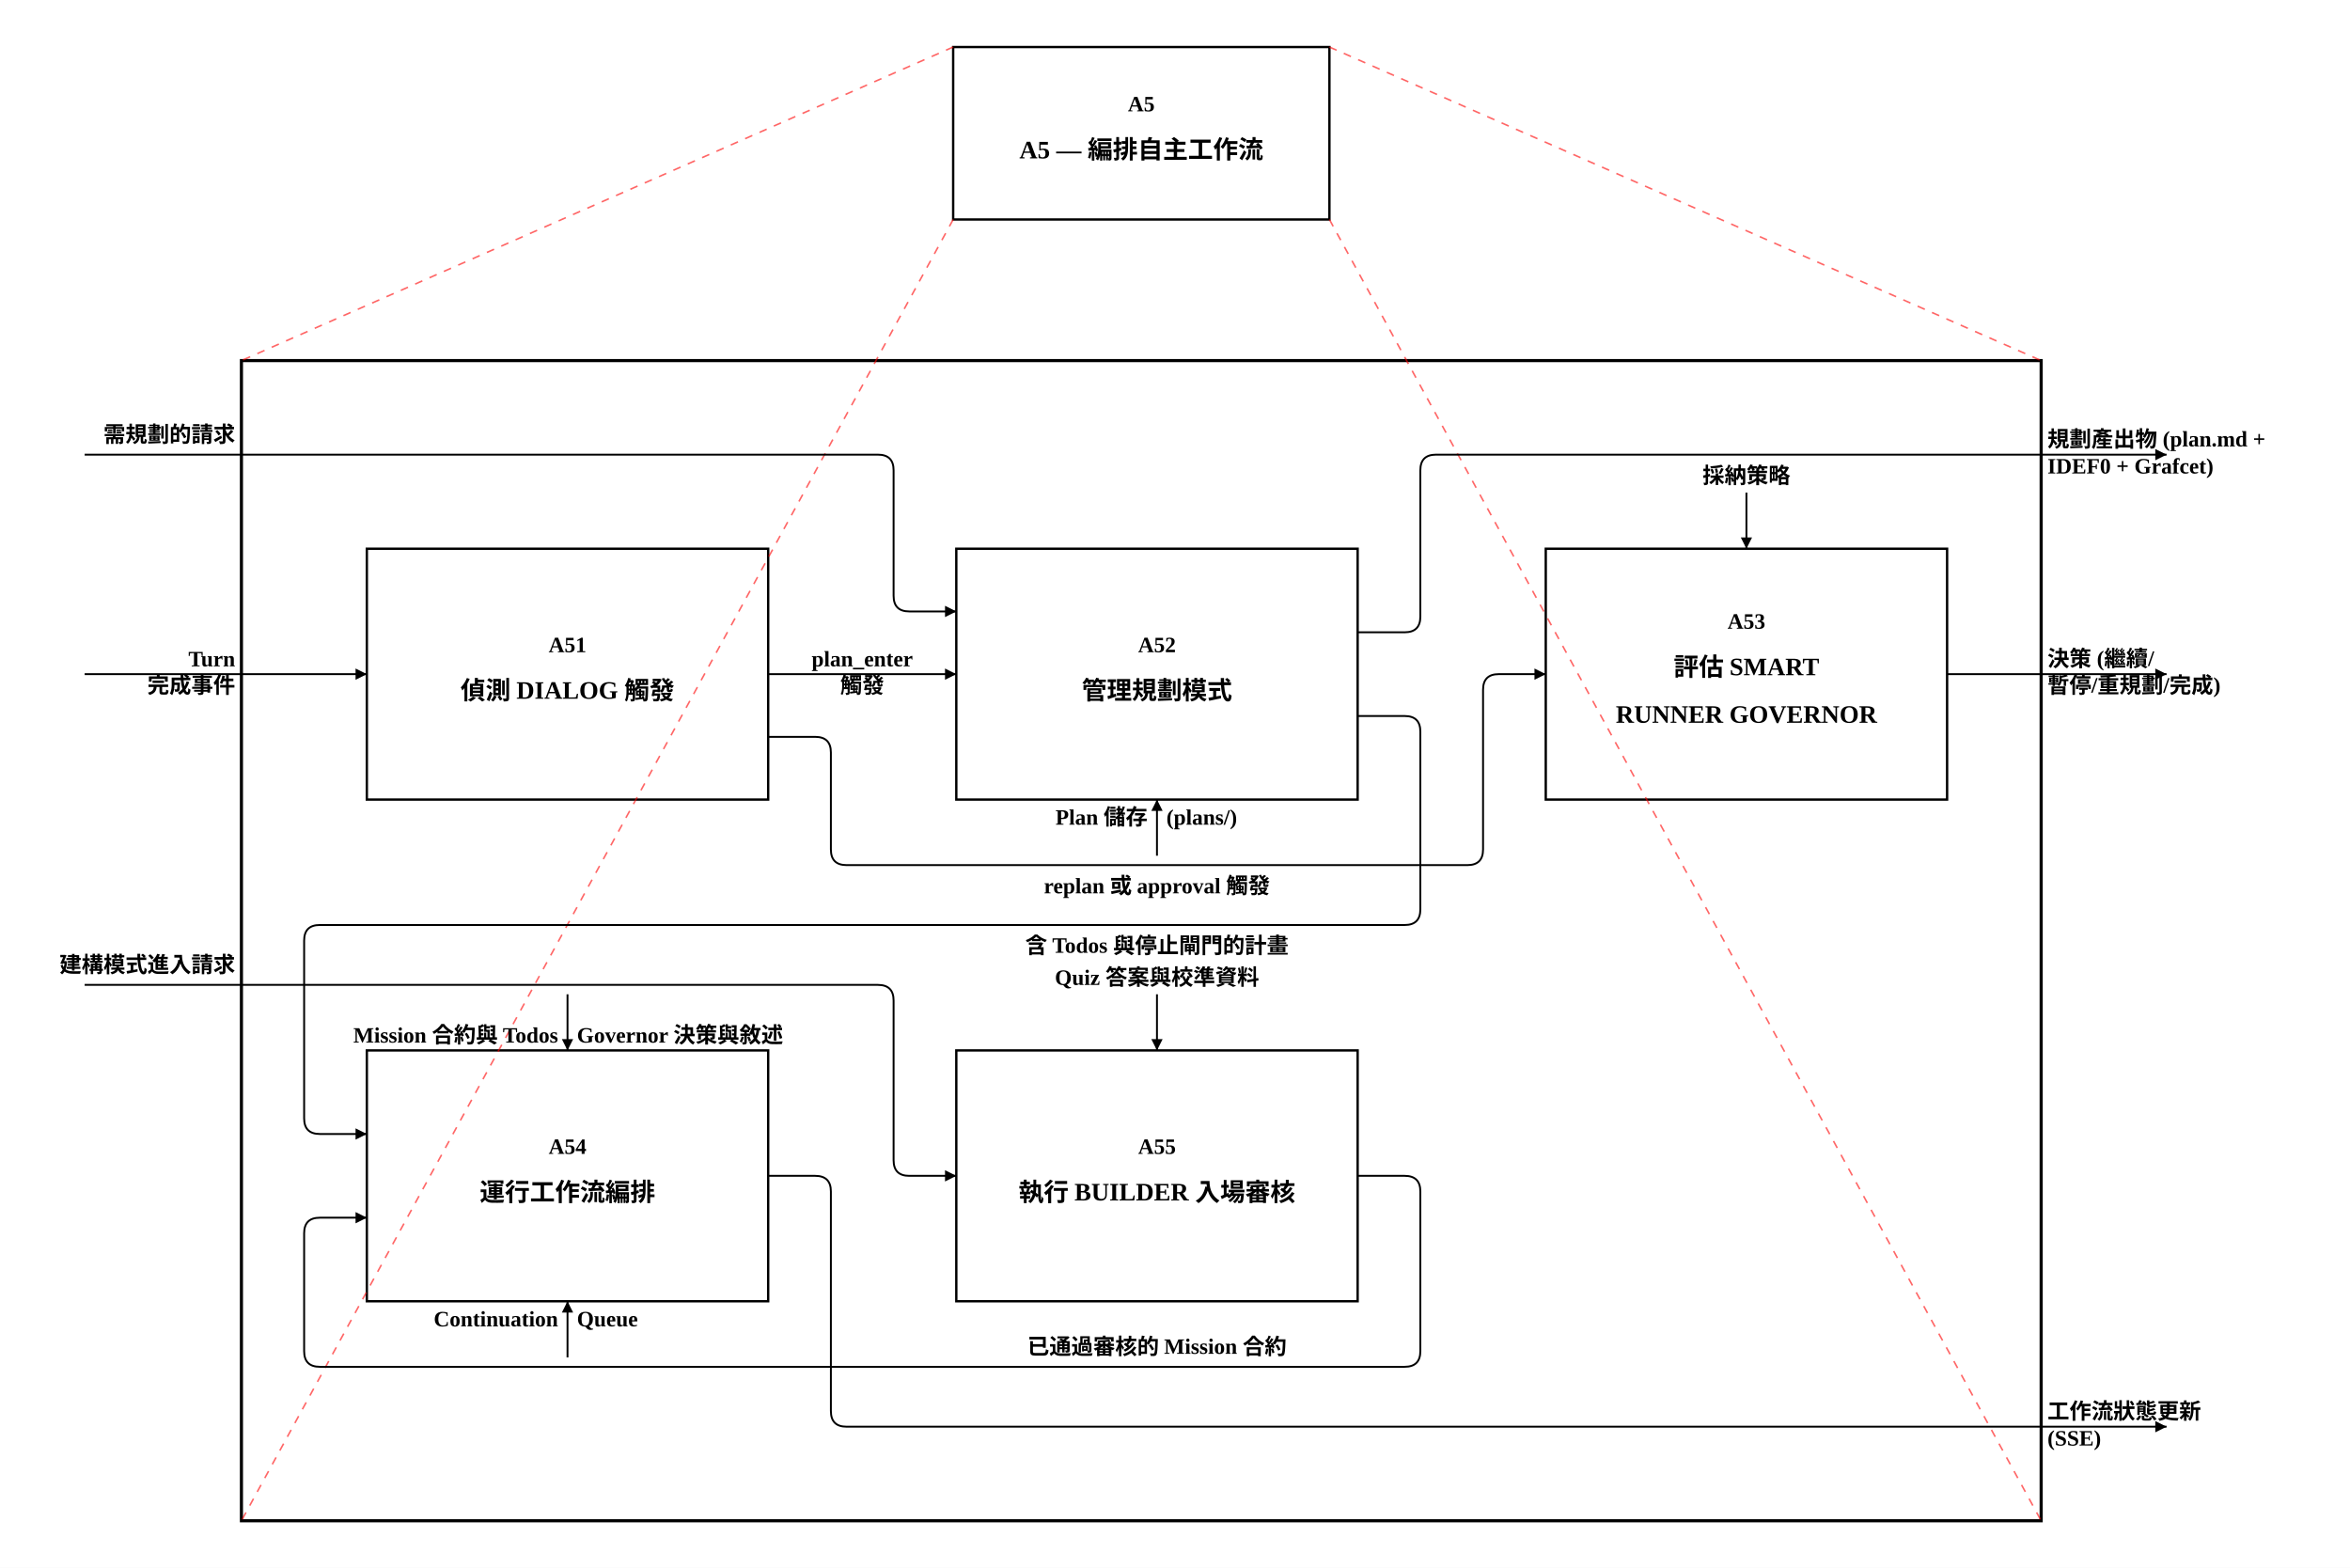
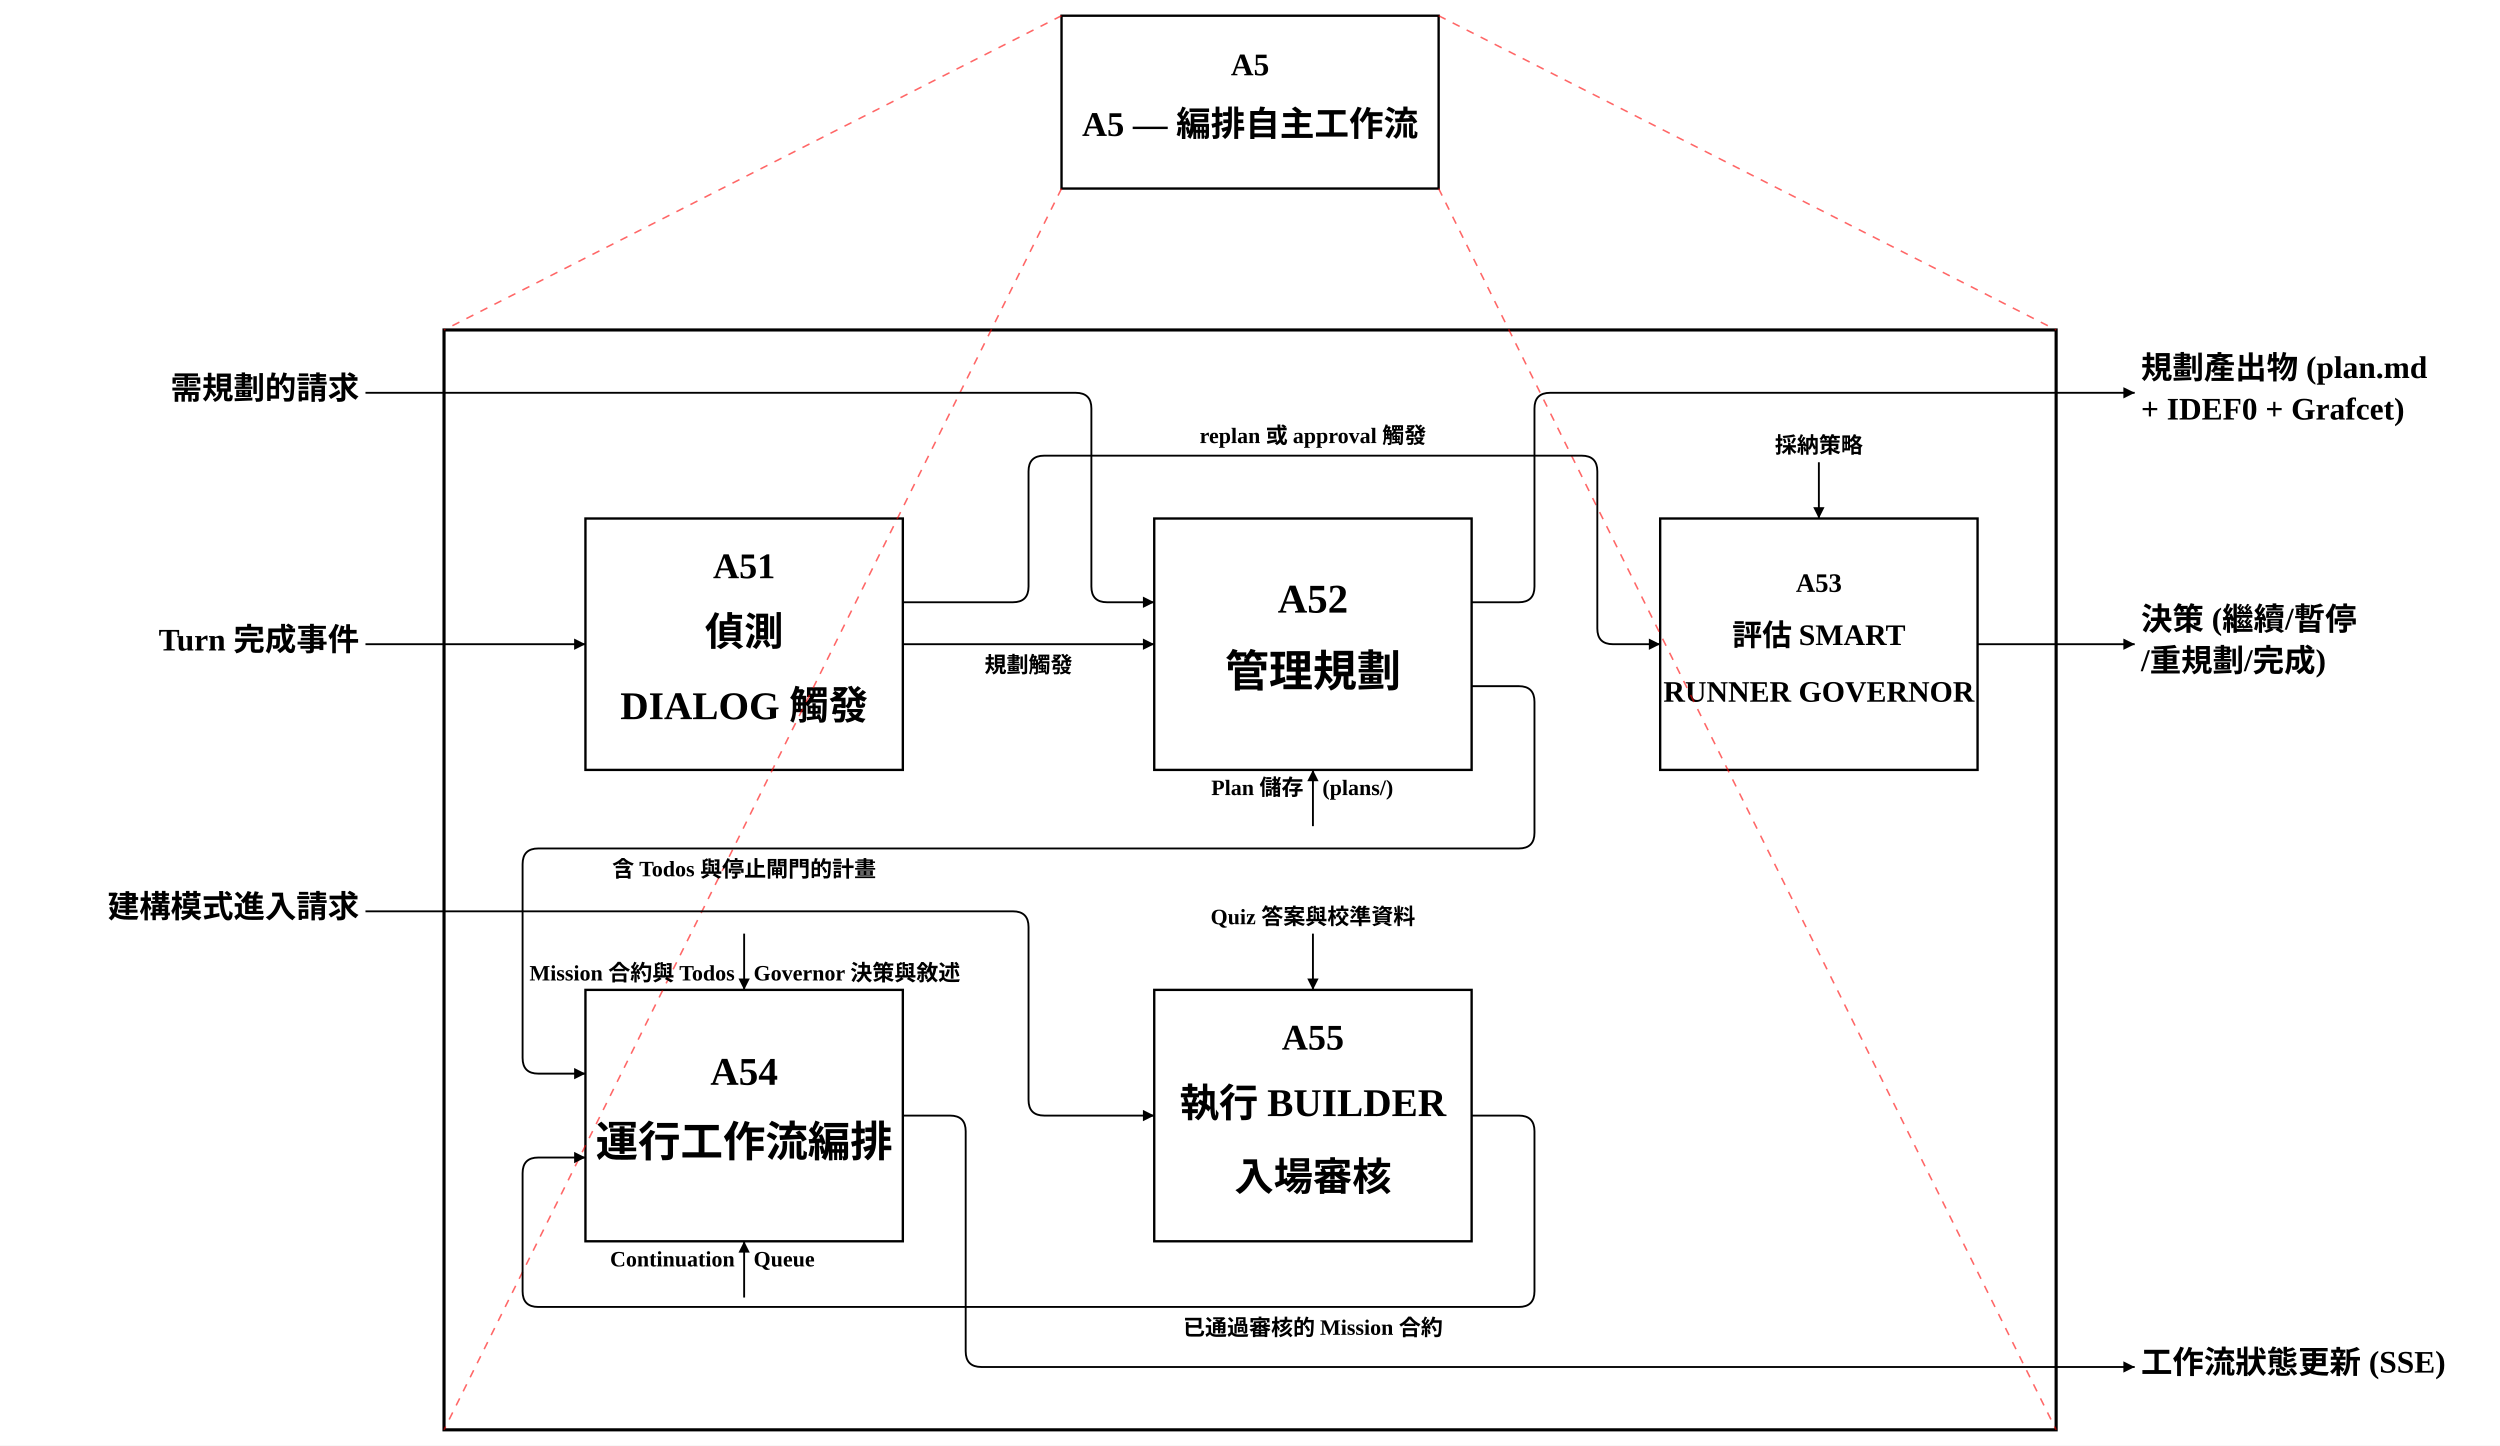
- <svg xmlns="http://www.w3.org/2000/svg" width="1499.0" height="1000.0" viewBox="-104.0 -250.0 1499.0 1000.0">
+ <svg xmlns="http://www.w3.org/2000/svg" width="1591.1" height="920.0" viewBox="-242.6 -210.0 1591.1 920.0">
  <defs>
    <marker id="arrow" viewBox="0 0 10 10" refX="10" refY="5" markerWidth="6" markerHeight="6" orient="auto-start-reverse">
      <path d="M 0 0 L 10 5 L 0 10 z" fill="black" />
    </marker>
    <marker id="call_arrow" viewBox="0 0 10 10" refX="10" refY="5" markerWidth="8" markerHeight="8" orient="auto-start-reverse">
      <path d="M 0 0 L 10 5 L 0 10 M 0 2 L 6 5 L 0 8" fill="none" stroke="black" stroke-width="1" />
    </marker>
  </defs>
-   <rect x="-104.0" y="-250.0" width="1499.0" height="1000.0" fill="white" />
-   <rect x="130.0" y="100.0" width="256.0" height="160.0" stroke="black" fill="white" stroke-width="1.5" data-id="A51" />
-   <text x="258.0" y="166.0" text-anchor="middle" font-size="14" font-weight="bold" font-family="'Times New Roman', 'BiauKai', 'DFKai-SB', '标楷体', serif" data-id="A51">A51</text>
-   <text x="258.0" y="196.0" text-anchor="middle" font-size="16" font-weight="bold" font-family="'Times New Roman', 'BiauKai', 'DFKai-SB', '标楷体', serif" data-id="A51">偵測 DIALOG 觸發</text>
-   <rect x="506.0" y="100.0" width="256.0" height="160.0" stroke="black" fill="white" stroke-width="1.5" data-id="A52" />
-   <text x="634.0" y="166.0" text-anchor="middle" font-size="14" font-weight="bold" font-family="'Times New Roman', 'BiauKai', 'DFKai-SB', '标楷体', serif" data-id="A52">A52</text>
-   <text x="634.0" y="196.0" text-anchor="middle" font-size="16" font-weight="bold" font-family="'Times New Roman', 'BiauKai', 'DFKai-SB', '标楷体', serif" data-id="A52">管理規劃模式</text>
-   <rect x="882.0" y="100.0" width="256.0" height="160.0" stroke="black" fill="white" stroke-width="1.5" data-id="A53" />
-   <text x="1010.0" y="151.0" text-anchor="middle" font-size="14" font-weight="bold" font-family="'Times New Roman', 'BiauKai', 'DFKai-SB', '标楷体', serif" data-id="A53">A53</text>
-   <text x="1010.0" y="181.0" text-anchor="middle" font-size="16" font-weight="bold" font-family="'Times New Roman', 'BiauKai', 'DFKai-SB', '标楷体', serif" data-id="A53">評估 SMART</text>
-   <text x="1010.0" y="211.0" text-anchor="middle" font-size="16" font-weight="bold" font-family="'Times New Roman', 'BiauKai', 'DFKai-SB', '标楷体', serif" data-id="A53">RUNNER GOVERNOR</text>
-   <rect x="130.0" y="420.0" width="256.0" height="160.0" stroke="black" fill="white" stroke-width="1.5" data-id="A54" />
-   <text x="258.0" y="486.0" text-anchor="middle" font-size="14" font-weight="bold" font-family="'Times New Roman', 'BiauKai', 'DFKai-SB', '标楷体', serif" data-id="A54">A54</text>
-   <text x="258.0" y="516.0" text-anchor="middle" font-size="16" font-weight="bold" font-family="'Times New Roman', 'BiauKai', 'DFKai-SB', '标楷体', serif" data-id="A54">運行工作流編排</text>
-   <rect x="506.0" y="420.0" width="256.0" height="160.0" stroke="black" fill="white" stroke-width="1.5" data-id="A55" />
-   <text x="634.0" y="486.0" text-anchor="middle" font-size="14" font-weight="bold" font-family="'Times New Roman', 'BiauKai', 'DFKai-SB', '标楷体', serif" data-id="A55">A55</text>
-   <text x="634.0" y="516.0" text-anchor="middle" font-size="16" font-weight="bold" font-family="'Times New Roman', 'BiauKai', 'DFKai-SB', '标楷体', serif" data-id="A55">執行 BUILDER 入場審核</text>
-   <rect x="50.0" y="-20.0" width="1148.0" height="740.0" stroke="black" fill="none" stroke-width="2" />
-   <rect x="504.0" y="-220.0" width="240.0" height="110.0" stroke="black" fill="white" stroke-width="1.5" data-id="A5" />
-   <text x="624.0" y="-179.0" text-anchor="middle" font-size="14" font-weight="bold" font-family="'Times New Roman', 'BiauKai', 'DFKai-SB', '标楷体', serif" data-id="A5">A5</text>
-   <text x="624.0" y="-149.0" text-anchor="middle" font-size="16" font-weight="bold" font-family="'Times New Roman', 'BiauKai', 'DFKai-SB', '标楷体', serif" data-id="A5">A5 — 編排自主工作流</text>
-   <line x1="504.0" y1="-220.0" x2="50.0" y2="-20.0" stroke="red" stroke-dasharray="5,5" stroke-width="1.0" opacity="0.6" />
-   <line x1="744.0" y1="-220.0" x2="1198.0" y2="-20.0" stroke="red" stroke-dasharray="5,5" stroke-width="1.0" opacity="0.6" />
-   <line x1="504.0" y1="-110.0" x2="50.0" y2="720.0" stroke="red" stroke-dasharray="5,5" stroke-width="1.0" opacity="0.6" />
-   <line x1="744.0" y1="-110.0" x2="1198.0" y2="720.0" stroke="red" stroke-dasharray="5,5" stroke-width="1.0" opacity="0.6" />
-   <path d="M 386.0 180.0 L 506.0 180.0" stroke="black" stroke-width="1.2" data-arrow-id="F1" data-waypoints="386.0,180.0 506.0,180.0" marker-end="url(#arrow)" fill="none" />
-   <path d="M 386.0 220.0 L 416.0 220.0 Q 426.0 220.0 426.0 230.0 L 426.0 291.8 Q 426.0 301.8 436.0 301.8 L 832.0 301.8 Q 842.0 301.8 842.0 291.8 L 842.0 190.0 Q 842.0 180.0 852.0 180.0 L 882.0 180.0" stroke="black" stroke-width="1.2" data-arrow-id="F2" data-waypoints="386.0,220.0 426.0,220.0 426.0,301.8 842.0,301.8 842.0,180.0 882.0,180.0" marker-end="url(#arrow)" fill="none" />
-   <path d="M 762.0 206.7 L 792.0 206.7 Q 802.0 206.7 802.0 216.7 L 802.0 330.0 Q 802.0 340.0 792.0 340.0 L 100.0 340.0 Q 90.0 340.0 90.0 350.0 L 90.0 463.3 Q 90.0 473.3 100.0 473.3 L 130.0 473.3" stroke="black" stroke-width="1.2" data-arrow-id="F3" data-waypoints="762.0,206.7 802.0,206.7 802.0,340.0 90.0,340.0 90.0,473.3 130.0,473.3" marker-end="url(#arrow)" fill="none" />
-   <path d="M 762.0 500.0 L 792.0 500.0 Q 802.0 500.0 802.0 510.0 L 802.0 611.8 Q 802.0 621.8 792.0 621.8 L 100.0 621.8 Q 90.0 621.8 90.0 611.8 L 90.0 536.7 Q 90.0 526.7 100.0 526.7 L 130.0 526.7" stroke="black" stroke-width="1.2" data-arrow-id="F5" data-waypoints="762.0,500.0 802.0,500.0 802.0,621.8 90.0,621.8 90.0,526.7 130.0,526.7" marker-end="url(#arrow)" fill="none" />
-   <path d="M -50.0 180.0 L 130.0 180.0" stroke="black" stroke-width="1.2" data-arrow-id="I1" data-waypoints="-50.0,180.0 130.0,180.0" marker-end="url(#arrow)" fill="none" />
-   <path d="M -50.0 40.0 L 456.0 40.0 Q 466.0 40.0 466.0 50.0 L 466.0 130.0 Q 466.0 140.0 476.0 140.0 L 506.0 140.0" stroke="black" stroke-width="1.2" data-arrow-id="I2" data-waypoints="-50.0,40.0 466.0,40.0 466.0,140.0 506.0,140.0" marker-end="url(#arrow)" fill="none" />
-   <path d="M -50.0 378.2 L 456.0 378.2 Q 466.0 378.2 466.0 388.2 L 466.0 490.0 Q 466.0 500.0 476.0 500.0 L 506.0 500.0" stroke="black" stroke-width="1.2" data-arrow-id="I3" data-waypoints="-50.0,378.2 466.0,378.2 466.0,500.0 506.0,500.0" marker-end="url(#arrow)" fill="none" />
-   <path d="M 1010.0 64.2 L 1010.0 100.0" stroke="black" stroke-width="1.2" data-arrow-id="C1" data-waypoints="1010.0,64.2 1010.0,100.0" marker-end="url(#arrow)" fill="none" />
-   <path d="M 634.0 384.2 L 634.0 420.0" stroke="black" stroke-width="1.2" data-arrow-id="C3" data-waypoints="634.0,384.2 634.0,420.0" marker-end="url(#arrow)" fill="none" />
-   <path d="M 634.0 295.8 L 634.0 260.0" stroke="black" stroke-width="1.2" data-arrow-id="M1" data-waypoints="634.0,295.8 634.0,260.0" marker-end="url(#arrow)" fill="none" />
-   <path d="M 258.0 615.8 L 258.0 580.0" stroke="black" stroke-width="1.2" data-arrow-id="M2" data-waypoints="258.0,615.8 258.0,580.0" marker-end="url(#arrow)" fill="none" />
-   <path d="M 1138.0 180.0 L 1278.0 180.0" stroke="black" stroke-width="1.2" data-arrow-id="O1" data-waypoints="1138.0,180.0 1278.0,180.0" marker-end="url(#arrow)" fill="none" />
-   <path d="M 386.0 500.0 L 416.0 500.0 Q 426.0 500.0 426.0 510.0 L 426.0 650.0 Q 426.0 660.0 436.0 660.0 L 1278.0 660.0" stroke="black" stroke-width="1.2" data-arrow-id="O2" data-waypoints="386.0,500.0 426.0,500.0 426.0,660.0 1278.0,660.0" marker-end="url(#arrow)" fill="none" />
-   <path d="M 762.0 153.3 L 792.0 153.3 Q 802.0 153.3 802.0 143.3 L 802.0 50.0 Q 802.0 40.0 812.0 40.0 L 1278.0 40.0" stroke="black" stroke-width="1.2" data-arrow-id="O3" data-waypoints="762.0,153.3 802.0,153.3 802.0,40.0 1278.0,40.0" marker-end="url(#arrow)" fill="none" />
-   <path d="M 258.0 384.2 L 258.0 420.0" stroke="black" stroke-width="1.2" data-arrow-id="_merged_A54_control" data-waypoints="258.0,384.2 258.0,420.0" marker-end="url(#arrow)" fill="none" />
-   <text x="1010.0" y="58.2" font-size="14" text-anchor="middle" font-weight="bold" fill="black" font-family="'Times New Roman', 'BiauKai', 'DFKai-SB', '标楷体', serif" data-arrow-id="C1">採納策略</text>
-   <text x="634.0" y="378.2" font-size="14" text-anchor="middle" font-weight="bold" fill="black" font-family="'Times New Roman', 'BiauKai', 'DFKai-SB', '标楷体', serif" data-arrow-id="C3">Quiz 答案與校準資料</text>
-   <text x="628.0" y="276.0" font-size="14" text-anchor="end" font-weight="bold" fill="black" font-family="'Times New Roman', 'BiauKai', 'DFKai-SB', '标楷体', serif" data-arrow-id="M1">Plan 儲存</text>
-   <text x="640.0" y="276.0" font-size="14" text-anchor="start" font-weight="bold" fill="black" font-family="'Times New Roman', 'BiauKai', 'DFKai-SB', '标楷体', serif" data-arrow-id="M1">(plans/)</text>
-   <text x="252.0" y="596.0" font-size="14" text-anchor="end" font-weight="bold" fill="black" font-family="'Times New Roman', 'BiauKai', 'DFKai-SB', '标楷体', serif" data-arrow-id="M2">Continuation</text>
-   <text x="264.0" y="596.0" font-size="14" text-anchor="start" font-weight="bold" fill="black" font-family="'Times New Roman', 'BiauKai', 'DFKai-SB', '标楷体', serif" data-arrow-id="M2">Queue</text>
-   <text x="252.0" y="415.0" font-size="14" text-anchor="end" font-weight="bold" fill="black" font-family="'Times New Roman', 'BiauKai', 'DFKai-SB', '标楷体', serif" data-arrow-id="C2">Mission 合約與 Todos</text>
-   <text x="264.0" y="415.0" font-size="14" text-anchor="start" font-weight="bold" fill="black" font-family="'Times New Roman', 'BiauKai', 'DFKai-SB', '标楷体', serif" data-arrow-id="C2">Governor 決策與敘述</text>
-   <text x="446.0" y="175.0" font-size="14" font-weight="bold" fill="black" text-anchor="middle" font-family="'Times New Roman', 'BiauKai', 'DFKai-SB', '标楷体', serif" data-arrow-id="F1">plan_enter</text>
-   <text x="446.0" y="192.0" font-size="14" font-weight="bold" fill="black" text-anchor="middle" font-family="'Times New Roman', 'BiauKai', 'DFKai-SB', '标楷体', serif" data-arrow-id="F1">觸發</text>
-   <text x="634.0" y="319.8" font-size="14" font-weight="bold" fill="black" text-anchor="middle" font-family="'Times New Roman', 'BiauKai', 'DFKai-SB', '标楷体', serif" data-arrow-id="F2">replan 或 approval 觸發</text>
-   <text x="634.0" y="358.0" font-size="14" font-weight="bold" fill="black" text-anchor="middle" font-family="'Times New Roman', 'BiauKai', 'DFKai-SB', '标楷体', serif" data-arrow-id="F3">含 Todos 與停止閘門的計畫</text>
-   <text x="634.0" y="613.8" font-size="14" font-weight="bold" fill="black" text-anchor="middle" font-family="'Times New Roman', 'BiauKai', 'DFKai-SB', '标楷体', serif" data-arrow-id="F5">已通過審核的 Mission 合約</text>
-   <text x="46.0" y="175.0" font-size="14" font-weight="bold" fill="black" text-anchor="end" font-family="'Times New Roman', 'BiauKai', 'DFKai-SB', '标楷体', serif" data-arrow-id="I1">Turn</text>
-   <text x="46.0" y="192.0" font-size="14" font-weight="bold" fill="black" text-anchor="end" font-family="'Times New Roman', 'BiauKai', 'DFKai-SB', '标楷体', serif" data-arrow-id="I1">完成事件</text>
-   <text x="46.0" y="32.0" font-size="14" font-weight="bold" fill="black" text-anchor="end" font-family="'Times New Roman', 'BiauKai', 'DFKai-SB', '标楷体', serif" data-arrow-id="I2">需規劃的請求</text>
-   <text x="46.0" y="370.2" font-size="14" font-weight="bold" fill="black" text-anchor="end" font-family="'Times New Roman', 'BiauKai', 'DFKai-SB', '标楷体', serif" data-arrow-id="I3">建構模式進入請求</text>
-   <text x="1202.0" y="175.0" font-size="14" font-weight="bold" fill="black" text-anchor="start" font-family="'Times New Roman', 'BiauKai', 'DFKai-SB', '标楷体', serif" data-arrow-id="O1">決策 (繼續/</text>
-   <text x="1202.0" y="192.0" font-size="14" font-weight="bold" fill="black" text-anchor="start" font-family="'Times New Roman', 'BiauKai', 'DFKai-SB', '标楷体', serif" data-arrow-id="O1">暫停/重規劃/完成)</text>
-   <text x="1202.0" y="655.0" font-size="14" font-weight="bold" fill="black" text-anchor="start" font-family="'Times New Roman', 'BiauKai', 'DFKai-SB', '标楷体', serif" data-arrow-id="O2">工作流狀態更新</text>
-   <text x="1202.0" y="672.0" font-size="14" font-weight="bold" fill="black" text-anchor="start" font-family="'Times New Roman', 'BiauKai', 'DFKai-SB', '标楷体', serif" data-arrow-id="O2">(SSE)</text>
-   <text x="1202.0" y="35.0" font-size="14" font-weight="bold" fill="black" text-anchor="start" font-family="'Times New Roman', 'BiauKai', 'DFKai-SB', '标楷体', serif" data-arrow-id="O3">規劃產出物 (plan.md +</text>
-   <text x="1202.0" y="52.0" font-size="14" font-weight="bold" fill="black" text-anchor="start" font-family="'Times New Roman', 'BiauKai', 'DFKai-SB', '标楷体', serif" data-arrow-id="O3">IDEF0 + Grafcet)</text>
+   <rect x="-242.6" y="-210.0" width="1591.1" height="920.0" fill="white" />
+   <rect x="130.0" y="120.0" width="202.0" height="160.0" stroke="black" fill="white" stroke-width="1.5" data-id="A51" />
+   <text x="231.0" y="158.0" text-anchor="middle" font-size="23" font-weight="bold" font-family="'Times New Roman', 'BiauKai', 'DFKai-SB', '標楷體', 'KaiTi', serif" data-id="A51">A51</text>
+   <text x="231.0" y="200.8" text-anchor="middle" font-size="25" font-weight="bold" font-family="'Times New Roman', 'BiauKai', 'DFKai-SB', '標楷體', 'KaiTi', serif" data-id="A51">偵測</text>
+   <text x="231.0" y="247.7" text-anchor="middle" font-size="25" font-weight="bold" font-family="'Times New Roman', 'BiauKai', 'DFKai-SB', '標楷體', 'KaiTi', serif" data-id="A51">DIALOG 觸發</text>
+   <rect x="492.0" y="120.0" width="202.0" height="160.0" stroke="black" fill="white" stroke-width="1.5" data-id="A52" />
+   <text x="593.0" y="179.9" text-anchor="middle" font-size="26" font-weight="bold" font-family="'Times New Roman', 'BiauKai', 'DFKai-SB', '標楷體', 'KaiTi', serif" data-id="A52">A52</text>
+   <text x="593.0" y="227.0" text-anchor="middle" font-size="28" font-weight="bold" font-family="'Times New Roman', 'BiauKai', 'DFKai-SB', '標楷體', 'KaiTi', serif" data-id="A52">管理規劃</text>
+   <rect x="814.0" y="120.0" width="202.0" height="160.0" stroke="black" fill="white" stroke-width="1.5" data-id="A53" />
+   <text x="915.0" y="166.7" text-anchor="middle" font-size="17" font-weight="bold" font-family="'Times New Roman', 'BiauKai', 'DFKai-SB', '標楷體', 'KaiTi', serif" data-id="A53">A53</text>
+   <text x="915.0" y="200.9" text-anchor="middle" font-size="19" font-weight="bold" font-family="'Times New Roman', 'BiauKai', 'DFKai-SB', '標楷體', 'KaiTi', serif" data-id="A53">評估 SMART</text>
+   <text x="915.0" y="236.6" text-anchor="middle" font-size="19" font-weight="bold" font-family="'Times New Roman', 'BiauKai', 'DFKai-SB', '標楷體', 'KaiTi', serif" data-id="A53">RUNNER GOVERNOR</text>
+   <rect x="130.0" y="420.0" width="202.0" height="160.0" stroke="black" fill="white" stroke-width="1.5" data-id="A54" />
+   <text x="231.0" y="480.4" text-anchor="middle" font-size="25" font-weight="bold" font-family="'Times New Roman', 'BiauKai', 'DFKai-SB', '標楷體', 'KaiTi', serif" data-id="A54">A54</text>
+   <text x="231.0" y="526.1" text-anchor="middle" font-size="27" font-weight="bold" font-family="'Times New Roman', 'BiauKai', 'DFKai-SB', '標楷體', 'KaiTi', serif" data-id="A54">運行工作流編排</text>
+   <rect x="492.0" y="420.0" width="202.0" height="160.0" stroke="black" fill="white" stroke-width="1.5" data-id="A55" />
+   <text x="593.0" y="458.0" text-anchor="middle" font-size="23" font-weight="bold" font-family="'Times New Roman', 'BiauKai', 'DFKai-SB', '標楷體', 'KaiTi', serif" data-id="A55">A55</text>
+   <text x="593.0" y="500.8" text-anchor="middle" font-size="25" font-weight="bold" font-family="'Times New Roman', 'BiauKai', 'DFKai-SB', '標楷體', 'KaiTi', serif" data-id="A55">執行 BUILDER</text>
+   <text x="593.0" y="547.7" text-anchor="middle" font-size="25" font-weight="bold" font-family="'Times New Roman', 'BiauKai', 'DFKai-SB', '標楷體', 'KaiTi', serif" data-id="A55">入場審核</text>
+   <rect x="40.0" y="0.0" width="1026.0" height="700.0" stroke="black" fill="none" stroke-width="2" />
+   <rect x="433.0" y="-200.0" width="240.0" height="110.0" stroke="black" fill="white" stroke-width="1.5" data-id="A5" />
+   <text x="553.0" y="-162.1" text-anchor="middle" font-size="20" font-weight="bold" font-family="'Times New Roman', 'BiauKai', 'DFKai-SB', '標楷體', 'KaiTi', serif" data-id="A5">A5</text>
+   <text x="553.0" y="-123.5" text-anchor="middle" font-size="22" font-weight="bold" font-family="'Times New Roman', 'BiauKai', 'DFKai-SB', '標楷體', 'KaiTi', serif" data-id="A5">A5 — 編排自主工作流</text>
+   <line x1="433.0" y1="-200.0" x2="40.0" y2="0.0" stroke="red" stroke-dasharray="5,5" stroke-width="1.0" opacity="0.6" />
+   <line x1="673.0" y1="-200.0" x2="1066.0" y2="0.0" stroke="red" stroke-dasharray="5,5" stroke-width="1.0" opacity="0.6" />
+   <line x1="433.0" y1="-90.0" x2="40.0" y2="700.0" stroke="red" stroke-dasharray="5,5" stroke-width="1.0" opacity="0.6" />
+   <line x1="673.0" y1="-90.0" x2="1066.0" y2="700.0" stroke="red" stroke-dasharray="5,5" stroke-width="1.0" opacity="0.6" />
+   <path d="M 332.0 200.0 L 492.0 200.0" stroke="black" stroke-width="1.2" data-arrow-id="F1" data-waypoints="332.0,200.0 492.0,200.0" marker-end="url(#arrow)" fill="none" />
+   <path d="M 332.0 173.3 L 402.0 173.3 Q 412.0 173.3 412.0 163.3 L 412.0 90.0 Q 412.0 80.0 422.0 80.0 L 764.0 80.0 Q 774.0 80.0 774.0 90.0 L 774.0 190.0 Q 774.0 200.0 784.0 200.0 L 814.0 200.0" stroke="black" stroke-width="1.2" data-arrow-id="F2" data-waypoints="332.0,173.3 412.0,173.3 412.0,80.0 774.0,80.0 774.0,200.0 814.0,200.0" marker-end="url(#arrow)" fill="none" />
+   <path d="M 694.0 226.7 L 724.0 226.7 Q 734.0 226.7 734.0 236.7 L 734.0 320.0 Q 734.0 330.0 724.0 330.0 L 100.0 330.0 Q 90.0 330.0 90.0 340.0 L 90.0 463.3 Q 90.0 473.3 100.0 473.3 L 130.0 473.3" stroke="black" stroke-width="1.2" data-arrow-id="F3" data-waypoints="694.0,226.7 734.0,226.7 734.0,330.0 90.0,330.0 90.0,473.3 130.0,473.3" marker-end="url(#arrow)" fill="none" />
+   <path d="M 694.0 500.0 L 724.0 500.0 Q 734.0 500.0 734.0 510.0 L 734.0 611.8 Q 734.0 621.8 724.0 621.8 L 100.0 621.8 Q 90.0 621.8 90.0 611.8 L 90.0 536.7 Q 90.0 526.7 100.0 526.7 L 130.0 526.7" stroke="black" stroke-width="1.2" data-arrow-id="F5" data-waypoints="694.0,500.0 734.0,500.0 734.0,621.8 90.0,621.8 90.0,526.7 130.0,526.7" marker-end="url(#arrow)" fill="none" />
+   <path d="M -10.0 200.0 L 130.0 200.0" stroke="black" stroke-width="1.2" data-arrow-id="I1" data-waypoints="-10.0,200.0 130.0,200.0" marker-end="url(#arrow)" fill="none" />
+   <path d="M -10.0 40.0 L 442.0 40.0 Q 452.0 40.0 452.0 50.0 L 452.0 163.3 Q 452.0 173.3 462.0 173.3 L 492.0 173.3" stroke="black" stroke-width="1.2" data-arrow-id="I2" data-waypoints="-10.0,40.0 452.0,40.0 452.0,173.3 492.0,173.3" marker-end="url(#arrow)" fill="none" />
+   <path d="M -10.0 370.0 L 402.0 370.0 Q 412.0 370.0 412.0 380.0 L 412.0 490.0 Q 412.0 500.0 422.0 500.0 L 492.0 500.0" stroke="black" stroke-width="1.2" data-arrow-id="I3" data-waypoints="-10.0,370.0 412.0,370.0 412.0,500.0 492.0,500.0" marker-end="url(#arrow)" fill="none" />
+   <path d="M 915.0 84.2 L 915.0 120.0" stroke="black" stroke-width="1.2" data-arrow-id="C1" data-waypoints="915.0,84.2 915.0,120.0" marker-end="url(#arrow)" fill="none" />
+   <path d="M 593.0 384.2 L 593.0 420.0" stroke="black" stroke-width="1.2" data-arrow-id="C3" data-waypoints="593.0,384.2 593.0,420.0" marker-end="url(#arrow)" fill="none" />
+   <path d="M 593.0 315.8 L 593.0 280.0" stroke="black" stroke-width="1.2" data-arrow-id="M1" data-waypoints="593.0,315.8 593.0,280.0" marker-end="url(#arrow)" fill="none" />
+   <path d="M 231.0 615.8 L 231.0 580.0" stroke="black" stroke-width="1.2" data-arrow-id="M2" data-waypoints="231.0,615.8 231.0,580.0" marker-end="url(#arrow)" fill="none" />
+   <path d="M 1016.0 200.0 L 1116.0 200.0" stroke="black" stroke-width="1.2" data-arrow-id="O1" data-waypoints="1016.0,200.0 1116.0,200.0" marker-end="url(#arrow)" fill="none" />
+   <path d="M 332.0 500.0 L 362.0 500.0 Q 372.0 500.0 372.0 510.0 L 372.0 650.0 Q 372.0 660.0 382.0 660.0 L 1116.0 660.0" stroke="black" stroke-width="1.2" data-arrow-id="O2" data-waypoints="332.0,500.0 372.0,500.0 372.0,660.0 1116.0,660.0" marker-end="url(#arrow)" fill="none" />
+   <path d="M 694.0 173.3 L 724.0 173.3 Q 734.0 173.3 734.0 163.3 L 734.0 50.0 Q 734.0 40.0 744.0 40.0 L 1116.0 40.0" stroke="black" stroke-width="1.2" data-arrow-id="O3" data-waypoints="694.0,173.3 734.0,173.3 734.0,40.0 1116.0,40.0" marker-end="url(#arrow)" fill="none" />
+   <path d="M 231.0 384.2 L 231.0 420.0" stroke="black" stroke-width="1.2" data-arrow-id="_merged_A54_control" data-waypoints="231.0,384.2 231.0,420.0" marker-end="url(#arrow)" fill="none" />
+   <text x="915.0" y="78.2" font-size="14" text-anchor="middle" font-weight="bold" fill="black" font-family="'Times New Roman', 'BiauKai', 'DFKai-SB', '標楷體', 'KaiTi', serif" data-arrow-id="C1">採納策略</text>
+   <text x="593.0" y="378.2" font-size="14" text-anchor="middle" font-weight="bold" fill="black" font-family="'Times New Roman', 'BiauKai', 'DFKai-SB', '標楷體', 'KaiTi', serif" data-arrow-id="C3">Quiz 答案與校準資料</text>
+   <text x="587.0" y="296.0" font-size="14" text-anchor="end" font-weight="bold" fill="black" font-family="'Times New Roman', 'BiauKai', 'DFKai-SB', '標楷體', 'KaiTi', serif" data-arrow-id="M1">Plan 儲存</text>
+   <text x="599.0" y="296.0" font-size="14" text-anchor="start" font-weight="bold" fill="black" font-family="'Times New Roman', 'BiauKai', 'DFKai-SB', '標楷體', 'KaiTi', serif" data-arrow-id="M1">(plans/)</text>
+   <text x="225.0" y="596.0" font-size="14" text-anchor="end" font-weight="bold" fill="black" font-family="'Times New Roman', 'BiauKai', 'DFKai-SB', '標楷體', 'KaiTi', serif" data-arrow-id="M2">Continuation</text>
+   <text x="237.0" y="596.0" font-size="14" text-anchor="start" font-weight="bold" fill="black" font-family="'Times New Roman', 'BiauKai', 'DFKai-SB', '標楷體', 'KaiTi', serif" data-arrow-id="M2">Queue</text>
+   <text x="225.0" y="414.0" font-size="14" text-anchor="end" font-weight="bold" fill="black" font-family="'Times New Roman', 'BiauKai', 'DFKai-SB', '標楷體', 'KaiTi', serif" data-arrow-id="C2">Mission 合約與 Todos</text>
+   <text x="237.0" y="414.0" font-size="14" text-anchor="start" font-weight="bold" fill="black" font-family="'Times New Roman', 'BiauKai', 'DFKai-SB', '標楷體', 'KaiTi', serif" data-arrow-id="C2">Governor 決策與敘述</text>
+   <text x="412.0" y="218.0" font-size="14" font-weight="bold" fill="black" text-anchor="middle" font-family="'Times New Roman', 'BiauKai', 'DFKai-SB', '標楷體', 'KaiTi', serif" data-arrow-id="F1">規劃觸發</text>
+   <text x="593.0" y="72.0" font-size="14" font-weight="bold" fill="black" text-anchor="middle" font-family="'Times New Roman', 'BiauKai', 'DFKai-SB', '標楷體', 'KaiTi', serif" data-arrow-id="F2">replan 或 approval 觸發</text>
+   <text x="231.0" y="348.0" font-size="14" font-weight="bold" fill="black" text-anchor="middle" font-family="'Times New Roman', 'BiauKai', 'DFKai-SB', '標楷體', 'KaiTi', serif" data-arrow-id="F3">含 Todos 與停止閘門的計畫</text>
+   <text x="593.0" y="639.8" font-size="14" font-weight="bold" fill="black" text-anchor="middle" font-family="'Times New Roman', 'BiauKai', 'DFKai-SB', '標楷體', 'KaiTi', serif" data-arrow-id="F5">已通過審核的 Mission 合約</text>
+   <text x="-14.0" y="204.0" font-size="20" text-anchor="end" font-weight="bold" fill="black" font-family="'Times New Roman', 'BiauKai', 'DFKai-SB', '標楷體', 'KaiTi', serif" data-arrow-id="I1">Turn 完成事件</text>
+   <text x="-14.0" y="44.0" font-size="20" text-anchor="end" font-weight="bold" fill="black" font-family="'Times New Roman', 'BiauKai', 'DFKai-SB', '標楷體', 'KaiTi', serif" data-arrow-id="I2">需規劃的請求</text>
+   <text x="-14.0" y="374.0" font-size="20" text-anchor="end" font-weight="bold" fill="black" font-family="'Times New Roman', 'BiauKai', 'DFKai-SB', '標楷體', 'KaiTi', serif" data-arrow-id="I3">建構模式進入請求</text>
+   <text x="1120.0" y="191.0" font-size="20" text-anchor="start" font-weight="bold" fill="black" font-family="'Times New Roman', 'BiauKai', 'DFKai-SB', '標楷體', 'KaiTi', serif" data-arrow-id="O1">決策 (繼續/暫停</text>
+   <text x="1120.0" y="217.0" font-size="20" text-anchor="start" font-weight="bold" fill="black" font-family="'Times New Roman', 'BiauKai', 'DFKai-SB', '標楷體', 'KaiTi', serif" data-arrow-id="O1">/重規劃/完成)</text>
+   <text x="1120.0" y="664.0" font-size="20" text-anchor="start" font-weight="bold" fill="black" font-family="'Times New Roman', 'BiauKai', 'DFKai-SB', '標楷體', 'KaiTi', serif" data-arrow-id="O2">工作流狀態更新 (SSE)</text>
+   <text x="1120.0" y="31.0" font-size="20" text-anchor="start" font-weight="bold" fill="black" font-family="'Times New Roman', 'BiauKai', 'DFKai-SB', '標楷體', 'KaiTi', serif" data-arrow-id="O3">規劃產出物 (plan.md</text>
+   <text x="1120.0" y="57.0" font-size="20" text-anchor="start" font-weight="bold" fill="black" font-family="'Times New Roman', 'BiauKai', 'DFKai-SB', '標楷體', 'KaiTi', serif" data-arrow-id="O3">+ IDEF0 + Grafcet)</text>
</svg>
